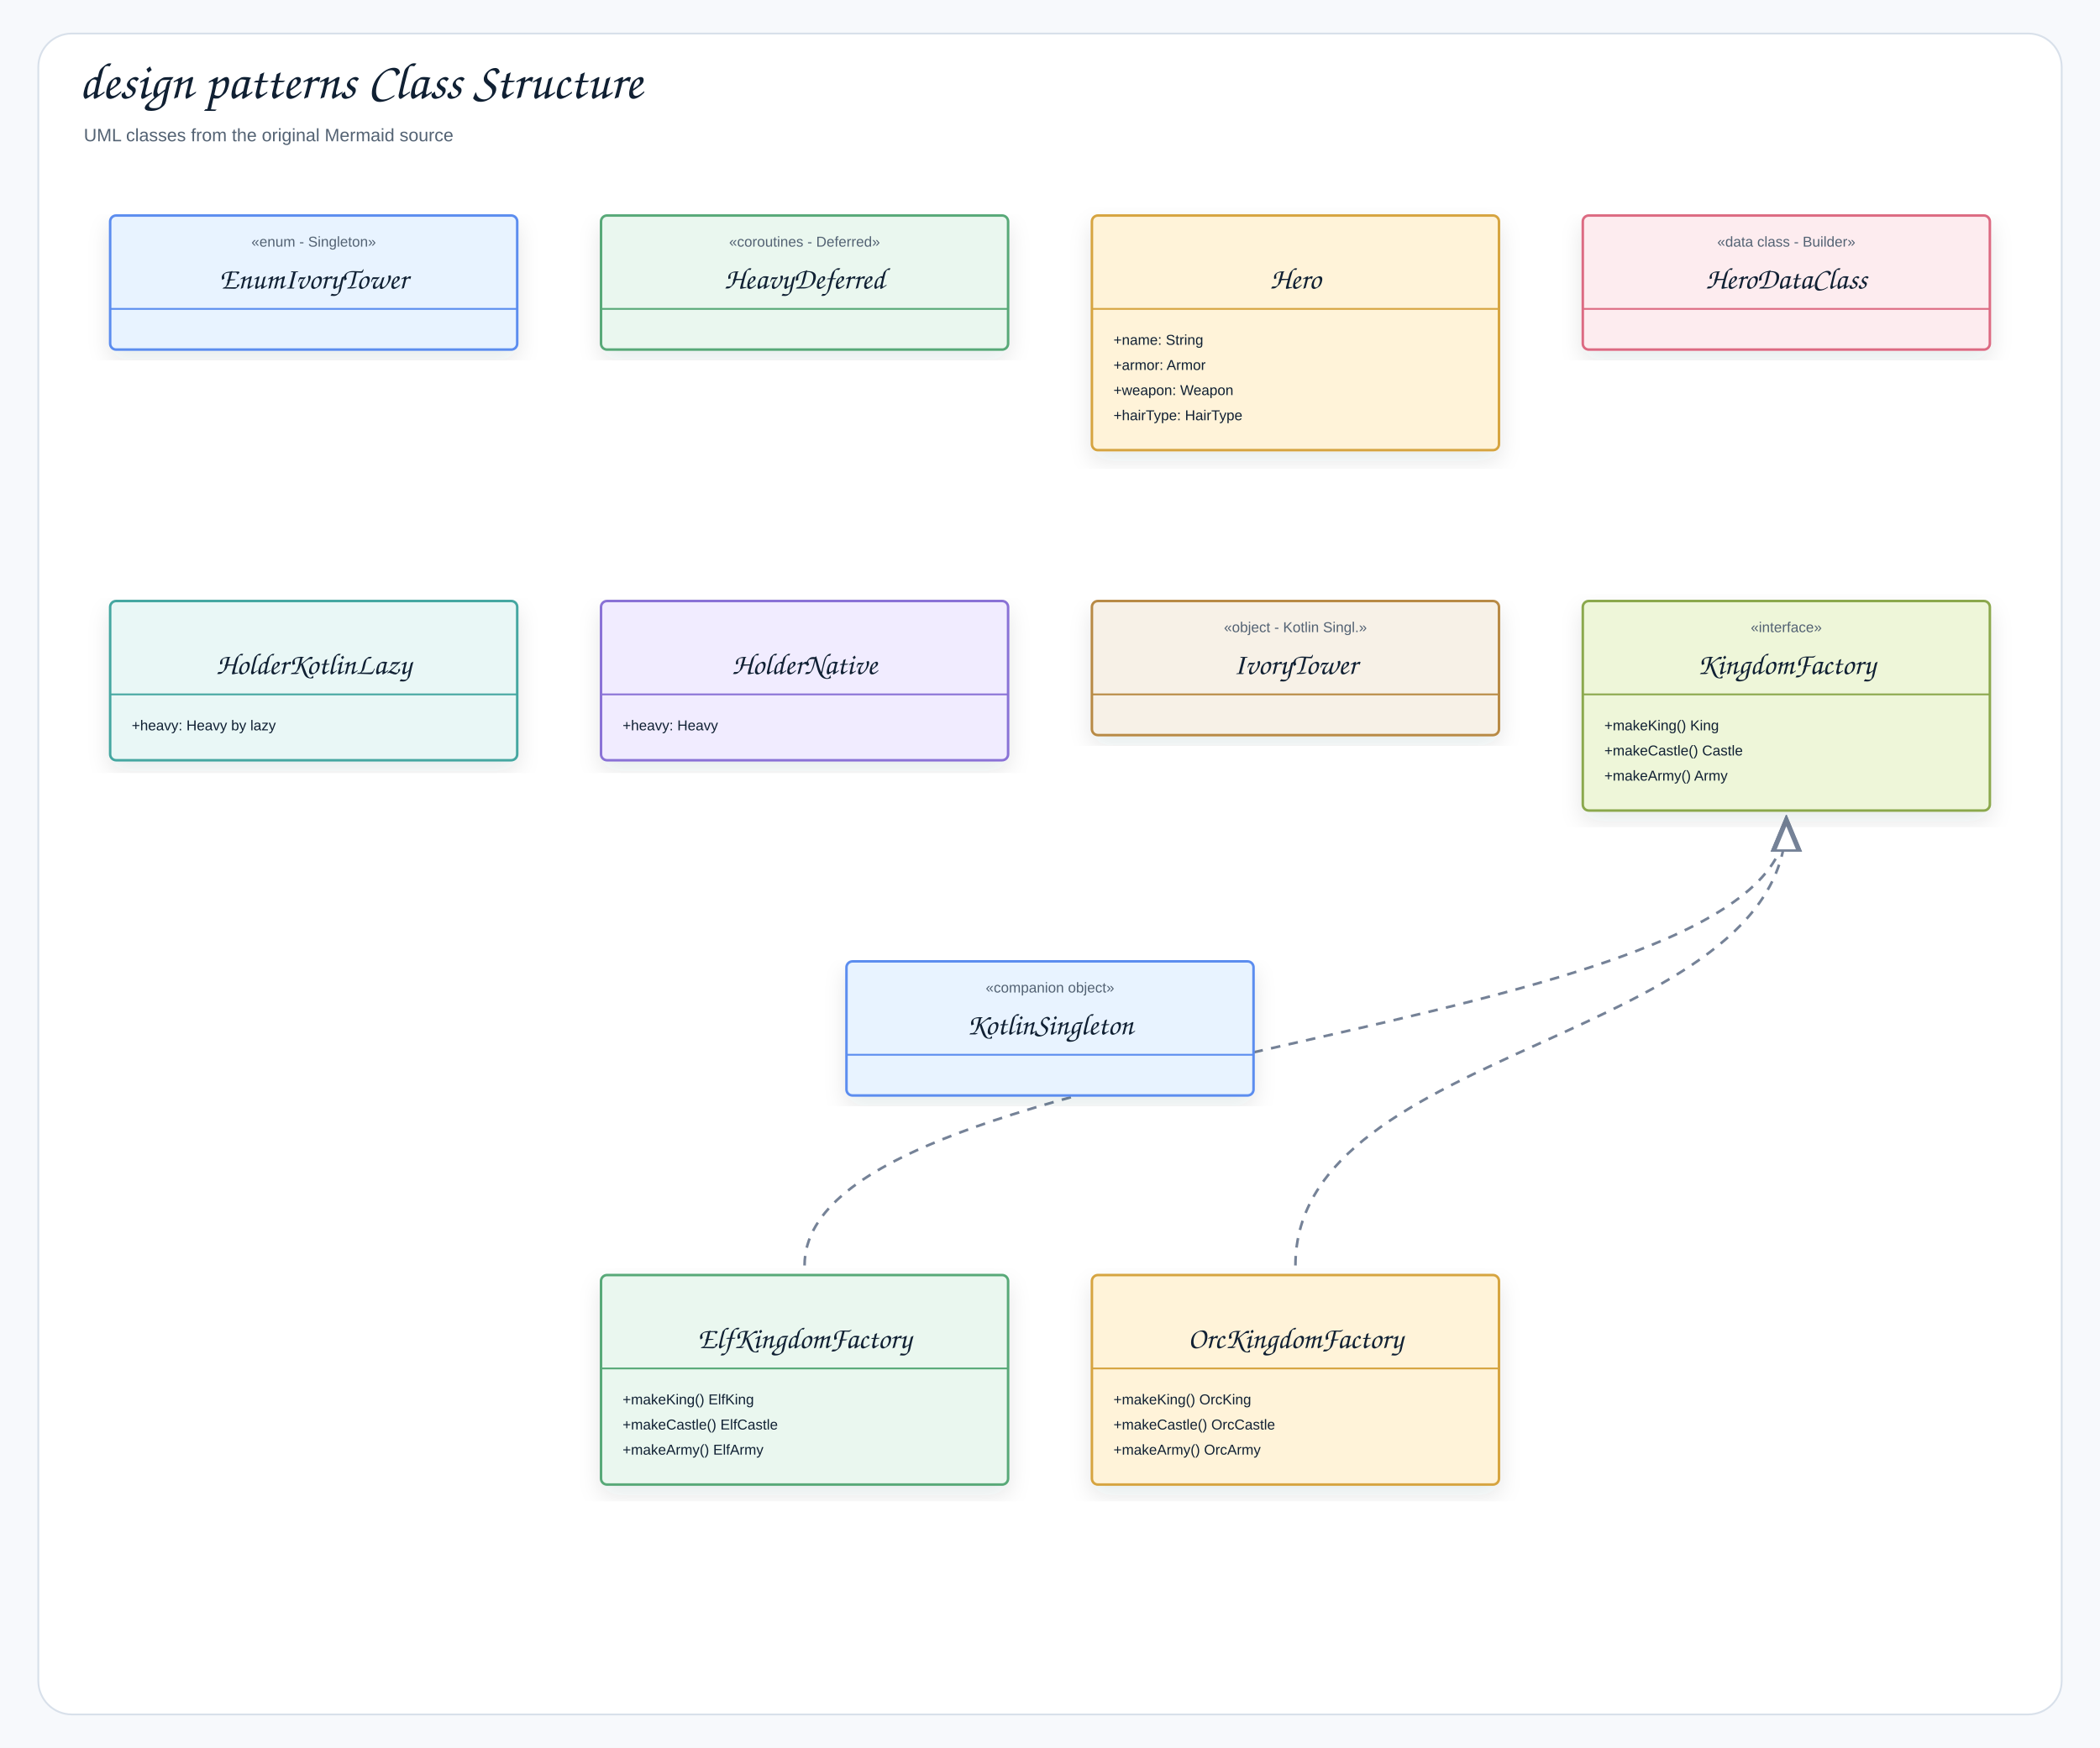
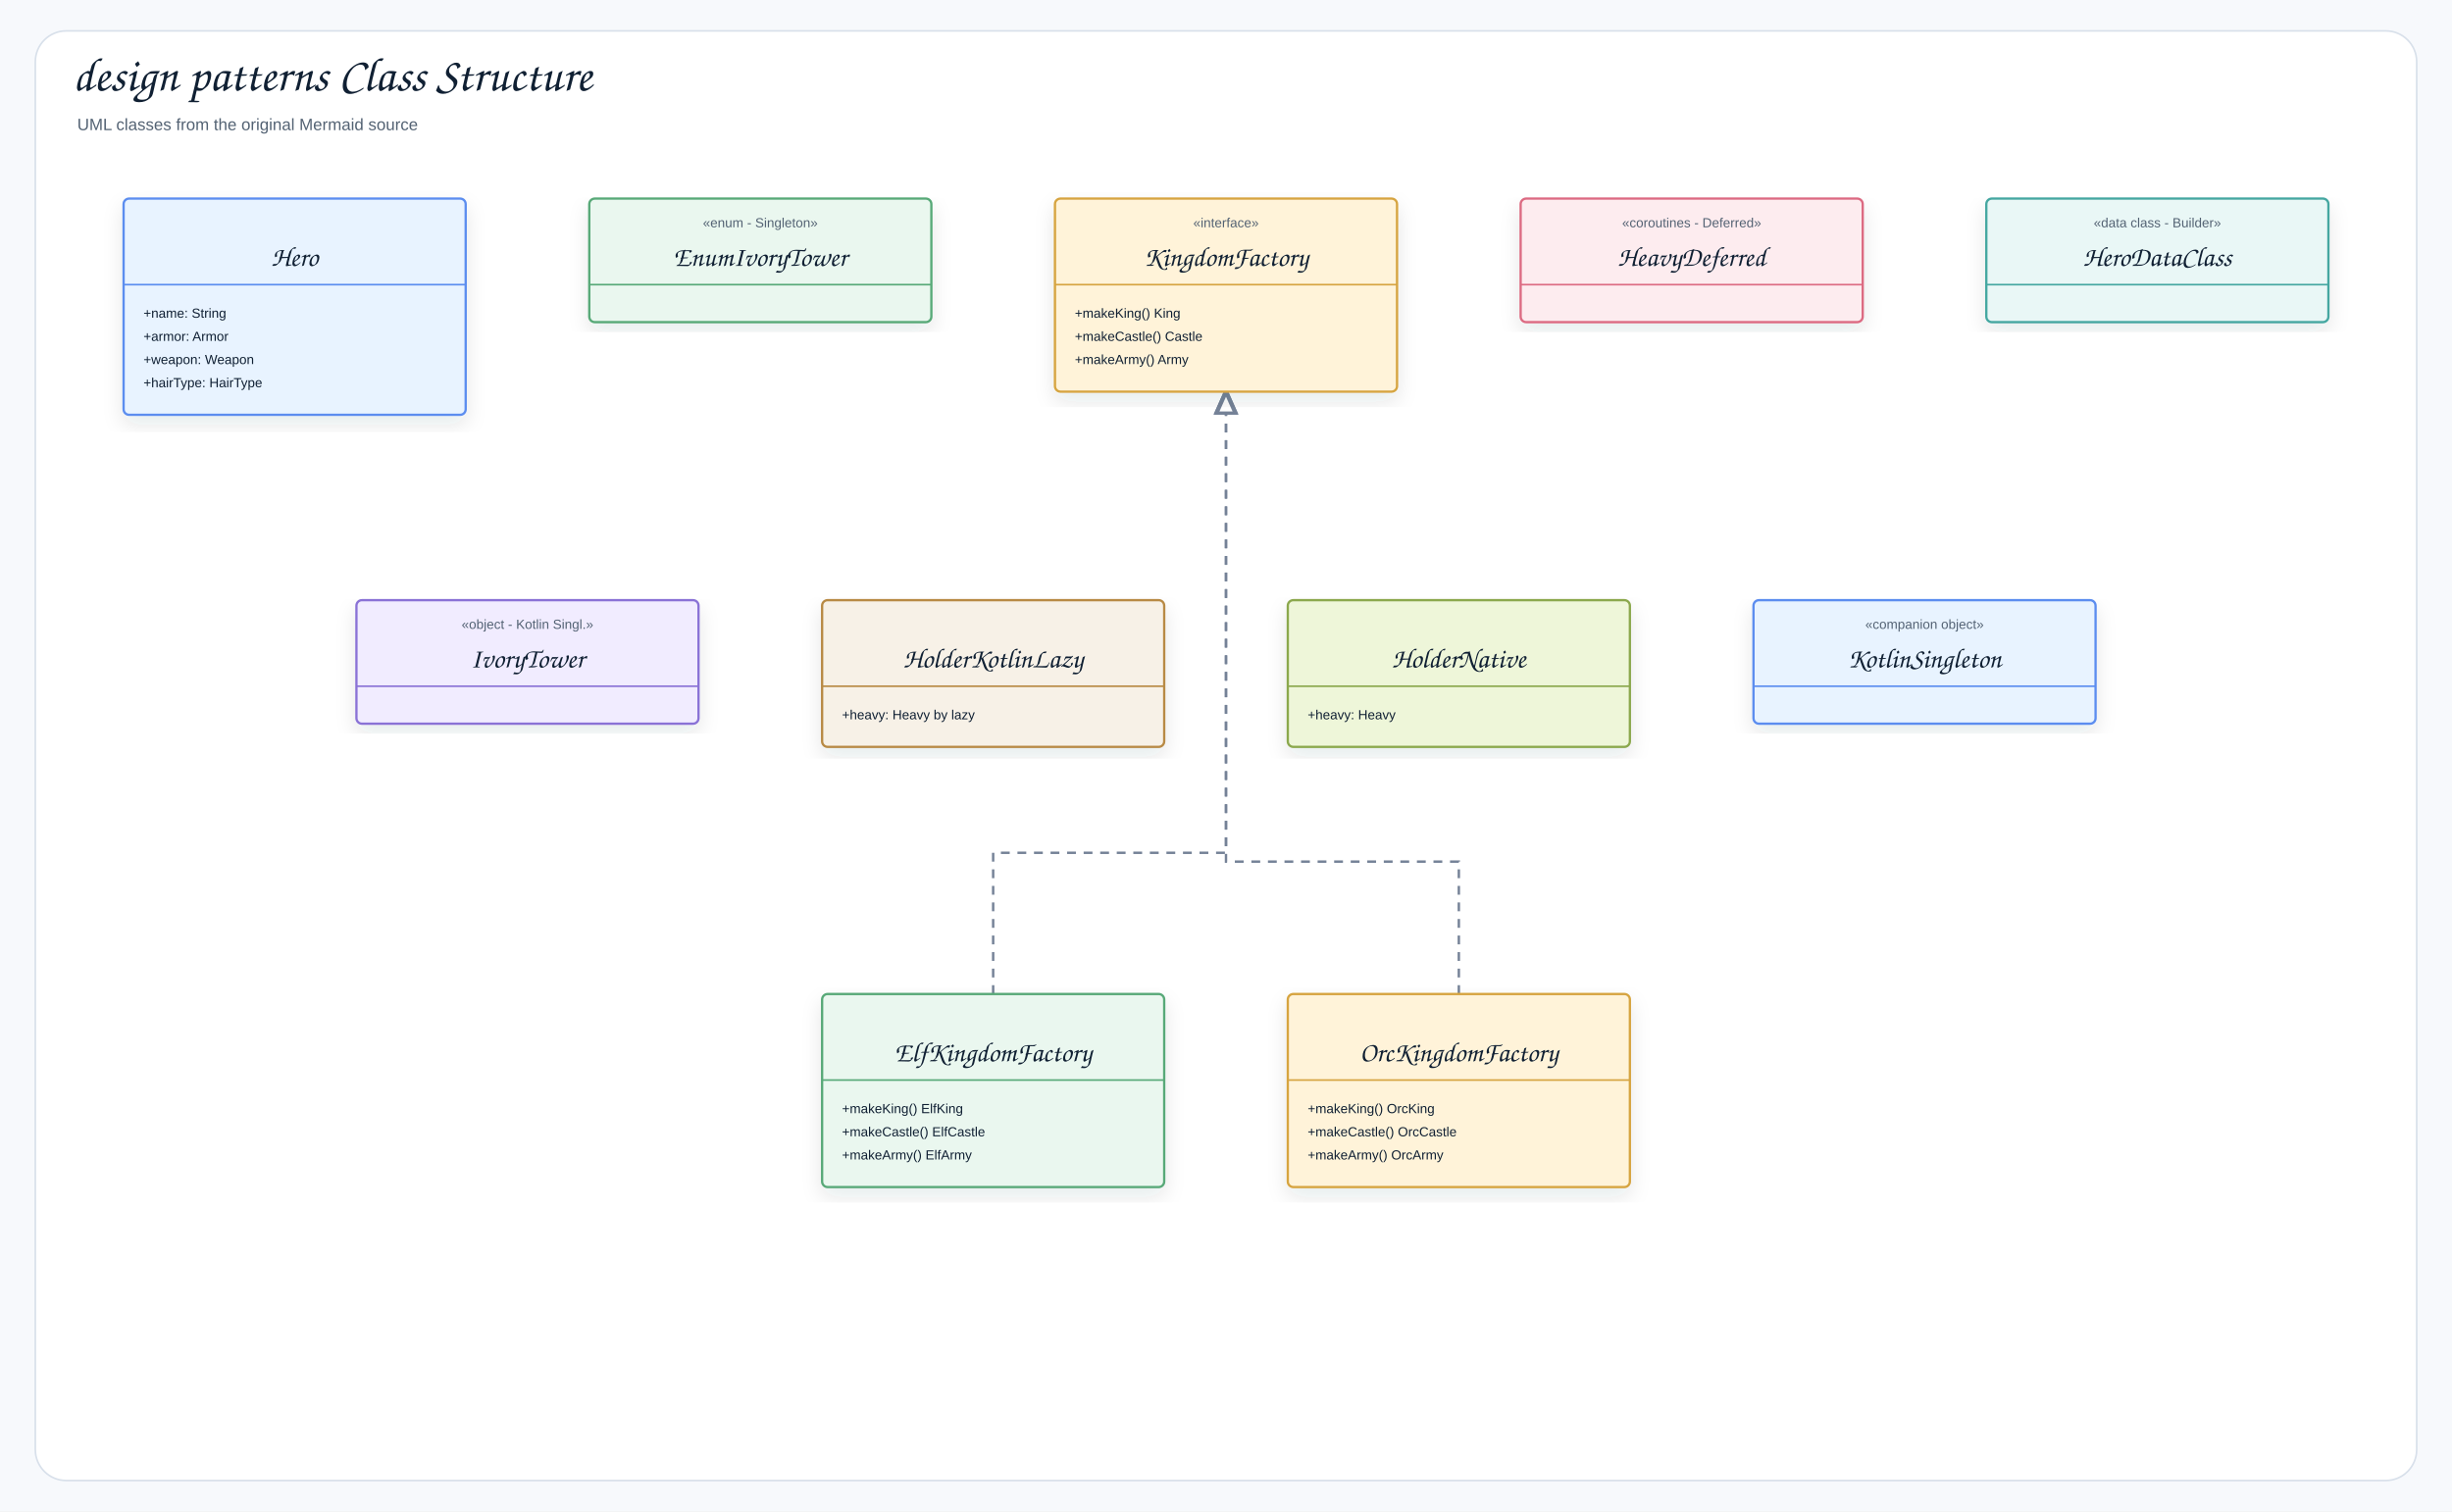
- <svg xmlns="http://www.w3.org/2000/svg" width="1754" height="1460" viewBox="0 0 1754 1460" role="img" aria-label="design patterns Class Structure">
+ <svg xmlns="http://www.w3.org/2000/svg" width="2222" height="1370" viewBox="0 0 2222 1370" role="img" aria-label="design patterns Class Structure">
  <defs>
    <filter id="shadow" x="-8%" y="-8%" width="116%" height="116%">
      <feDropShadow dx="0" dy="8" stdDeviation="9" flood-color="#1f2937" flood-opacity="0.10" />
    </filter>
-     <marker id="openArrow" markerWidth="12" markerHeight="10" refX="10" refY="5" orient="auto" markerUnits="strokeWidth">
-       <path d="M 1 1 L 10 5 L 1 9" fill="none" stroke="#758297" stroke-width="1.8" stroke-linecap="round" stroke-linejoin="round" />
+     <marker id="openArrow" markerWidth="10" markerHeight="8" refX="8.5" refY="4" orient="auto" markerUnits="strokeWidth">
+       <path d="M 1 1 L 8.5 4 L 1 7" fill="none" stroke="#758297" stroke-width="1.7" stroke-linecap="round" stroke-linejoin="round" />
    </marker>
-     <marker id="inherit" markerWidth="14" markerHeight="12" refX="12" refY="6" orient="auto" markerUnits="strokeWidth">
-       <path d="M 0 1 L 12 6 L 0 11 Z" fill="#ffffff" stroke="#758297" stroke-width="1.8" />
+     <marker id="inherit" markerWidth="11" markerHeight="10" refX="9.5" refY="5" orient="auto" markerUnits="strokeWidth">
+       <path d="M 0.5 1 L 9.5 5 L 0.5 9 Z" fill="#ffffff" stroke="#758297" stroke-width="1.7" />
    </marker>
    <style>
    .canvas{fill:#f7f9fc}.frame{fill:#fff;stroke:#d8e0ea;stroke-width:1.5}
    .title{font-family:"Architects Daughter","Comic Sans MS","Comic Sans",cursive;font-size:43px;font-weight:400;fill:#102033}
    .subtitle{font-family:"Comic Sans MS","Comic Sans","Comic Neue",Arial,sans-serif;font-size:15px;font-weight:400;fill:#536273}
    .label{font-family:"Architects Daughter","Comic Sans MS","Comic Sans",cursive;font-size:25px;font-weight:400;fill:#102033}
    .smallLabel{font-family:"Architects Daughter","Comic Sans MS","Comic Sans",cursive;font-size:21px;font-weight:400;fill:#102033}
    .mono{font-family:"Comic Sans MS","Comic Sans","Comic Neue",Arial,sans-serif;font-size:12px;font-weight:400;fill:#102033}
    .small{font-family:"Comic Sans MS","Comic Sans","Comic Neue",Arial,sans-serif;font-size:12px;font-weight:400;fill:#536273}
    .strong{font-family:"Comic Sans MS","Comic Sans","Comic Neue",Arial,sans-serif;font-size:13px;font-weight:400;fill:#102033}
    .card{stroke-width:2.1;filter:url(#shadow)}.compartment{stroke-width:1.5;fill:none}
    .line{stroke:#758297;stroke-width:2.1;fill:none;marker-end:url(#openArrow)}
    .plainLine{stroke:#758297;stroke-width:2.1;fill:none}
    .dashed{stroke:#758297;stroke-width:2.1;stroke-dasharray:7 6;fill:none;marker-end:url(#openArrow)}
    .inheritLine{stroke:#758297;stroke-width:2.2;fill:none;marker-end:url(#inherit)}
    .implLine{stroke:#758297;stroke-width:2.2;stroke-dasharray:8 7;fill:none;marker-end:url(#inherit)}
  </style>
  </defs>
-   <rect class="canvas" width="1754" height="1460" />
-   <rect class="frame" x="32" y="28" width="1690" height="1404" rx="28" />
+   <rect class="canvas" width="2222" height="1370" />
+   <rect class="frame" x="32" y="28" width="2158" height="1314" rx="28" />
  <text class="title" x="66" y="82">design patterns Class Structure</text>
  <text class="subtitle" x="70" y="118">UML classes from the original Mermaid source</text>
-   <path class="implLine" d="M1082 1057 C1082 871 1492 871 1492 685" />
-   <path class="implLine" d="M672 1057 C672 871 1492 871 1492 685" />
-   <g transform="translate(92,180)">
-     <rect class="card" x="0" y="0" width="340" height="112" rx="5" fill="#E8F3FF" stroke="#5B8DEF" />
-     <line class="compartment" x1="0" y1="78" x2="340" y2="78" stroke="#5B8DEF" />
-     <text class="small" x="170" y="26" text-anchor="middle">«enum - Singleton»</text>
-     <text class="label" x="170" y="61" text-anchor="middle">EnumIvoryTower</text>
-   </g>
-   <g transform="translate(502,180)">
-     <rect class="card" x="0" y="0" width="340" height="112" rx="5" fill="#EAF7EF" stroke="#58A978" />
-     <line class="compartment" x1="0" y1="78" x2="340" y2="78" stroke="#58A978" />
-     <text class="small" x="170" y="26" text-anchor="middle">«coroutines - Deferred»</text>
-     <text class="label" x="170" y="61" text-anchor="middle">HeavyDeferred</text>
-   </g>
-   <g transform="translate(912,180)">
-     <rect class="card" x="0" y="0" width="340" height="196" rx="5" fill="#FFF3D9" stroke="#D6A441" />
-     <line class="compartment" x1="0" y1="78" x2="340" y2="78" stroke="#D6A441" />
-     <text class="small" x="170" y="26" text-anchor="middle" />
-     <text class="label" x="170" y="61" text-anchor="middle">Hero</text>
+   <path class="implLine" d="M1322 901 L1322 781 L1111 781 L1111 355" />
+   <path class="implLine" d="M900 901 L900 773 L1111 773 L1111 355" />
+   <g transform="translate(112,180)">
+     <rect class="card" x="0" y="0" width="310" height="196" rx="5" fill="#E8F3FF" stroke="#5B8DEF" />
+     <line class="compartment" x1="0" y1="78" x2="310" y2="78" stroke="#5B8DEF" />
+     <text class="small" x="155" y="26" text-anchor="middle" />
+     <text class="label" x="155" y="61" text-anchor="middle">Hero</text>
    <text class="mono" x="18" y="108">+name: String</text>
    <text class="mono" x="18" y="129">+armor: Armor</text>
    <text class="mono" x="18" y="150">+weapon: Weapon</text>
    <text class="mono" x="18" y="171">+hairType: HairType</text>
  </g>
-   <g transform="translate(1322,180)">
-     <rect class="card" x="0" y="0" width="340" height="112" rx="5" fill="#FDECEF" stroke="#DC6B82" />
-     <line class="compartment" x1="0" y1="78" x2="340" y2="78" stroke="#DC6B82" />
-     <text class="small" x="170" y="26" text-anchor="middle">«data class - Builder»</text>
-     <text class="label" x="170" y="61" text-anchor="middle">HeroDataClass</text>
+   <g transform="translate(534,180)">
+     <rect class="card" x="0" y="0" width="310" height="112" rx="5" fill="#EAF7EF" stroke="#58A978" />
+     <line class="compartment" x1="0" y1="78" x2="310" y2="78" stroke="#58A978" />
+     <text class="small" x="155" y="26" text-anchor="middle">«enum - Singleton»</text>
+     <text class="label" x="155" y="61" text-anchor="middle">EnumIvoryTower</text>
  </g>
-   <g transform="translate(92,502)">
-     <rect class="card" x="0" y="0" width="340" height="133" rx="5" fill="#E9F7F6" stroke="#45A7A1" />
-     <line class="compartment" x1="0" y1="78" x2="340" y2="78" stroke="#45A7A1" />
-     <text class="small" x="170" y="26" text-anchor="middle" />
-     <text class="label" x="170" y="61" text-anchor="middle">HolderKotlinLazy</text>
-     <text class="mono" x="18" y="108">+heavy: Heavy by lazy</text>
-   </g>
-   <g transform="translate(502,502)">
-     <rect class="card" x="0" y="0" width="340" height="133" rx="5" fill="#F1ECFF" stroke="#8A72D6" />
-     <line class="compartment" x1="0" y1="78" x2="340" y2="78" stroke="#8A72D6" />
-     <text class="small" x="170" y="26" text-anchor="middle" />
-     <text class="label" x="170" y="61" text-anchor="middle">HolderNative</text>
-     <text class="mono" x="18" y="108">+heavy: Heavy</text>
-   </g>
-   <g transform="translate(912,502)">
-     <rect class="card" x="0" y="0" width="340" height="112" rx="5" fill="#F7F1E7" stroke="#B88A44" />
-     <line class="compartment" x1="0" y1="78" x2="340" y2="78" stroke="#B88A44" />
-     <text class="small" x="170" y="26" text-anchor="middle">«object - Kotlin Singl.»</text>
-     <text class="label" x="170" y="61" text-anchor="middle">IvoryTower</text>
-   </g>
-   <g transform="translate(1322,502)">
-     <rect class="card" x="0" y="0" width="340" height="175" rx="5" fill="#EEF6D9" stroke="#8BA84D" />
-     <line class="compartment" x1="0" y1="78" x2="340" y2="78" stroke="#8BA84D" />
-     <text class="small" x="170" y="26" text-anchor="middle">«interface»</text>
-     <text class="label" x="170" y="61" text-anchor="middle">KingdomFactory</text>
+   <g transform="translate(956,180)">
+     <rect class="card" x="0" y="0" width="310" height="175" rx="5" fill="#FFF3D9" stroke="#D6A441" />
+     <line class="compartment" x1="0" y1="78" x2="310" y2="78" stroke="#D6A441" />
+     <text class="small" x="155" y="26" text-anchor="middle">«interface»</text>
+     <text class="label" x="155" y="61" text-anchor="middle">KingdomFactory</text>
    <text class="mono" x="18" y="108">+makeKing() King</text>
    <text class="mono" x="18" y="129">+makeCastle() Castle</text>
    <text class="mono" x="18" y="150">+makeArmy() Army</text>
  </g>
-   <g transform="translate(707,803)">
-     <rect class="card" x="0" y="0" width="340" height="112" rx="5" fill="#E8F3FF" stroke="#5B8DEF" />
-     <line class="compartment" x1="0" y1="78" x2="340" y2="78" stroke="#5B8DEF" />
-     <text class="small" x="170" y="26" text-anchor="middle">«companion object»</text>
-     <text class="label" x="170" y="61" text-anchor="middle">KotlinSingleton</text>
+   <g transform="translate(1378,180)">
+     <rect class="card" x="0" y="0" width="310" height="112" rx="5" fill="#FDECEF" stroke="#DC6B82" />
+     <line class="compartment" x1="0" y1="78" x2="310" y2="78" stroke="#DC6B82" />
+     <text class="small" x="155" y="26" text-anchor="middle">«coroutines - Deferred»</text>
+     <text class="label" x="155" y="61" text-anchor="middle">HeavyDeferred</text>
  </g>
-   <g transform="translate(502,1065)">
-     <rect class="card" x="0" y="0" width="340" height="175" rx="5" fill="#EAF7EF" stroke="#58A978" />
-     <line class="compartment" x1="0" y1="78" x2="340" y2="78" stroke="#58A978" />
-     <text class="small" x="170" y="26" text-anchor="middle" />
-     <text class="label" x="170" y="61" text-anchor="middle">ElfKingdomFactory</text>
+   <g transform="translate(1800,180)">
+     <rect class="card" x="0" y="0" width="310" height="112" rx="5" fill="#E9F7F6" stroke="#45A7A1" />
+     <line class="compartment" x1="0" y1="78" x2="310" y2="78" stroke="#45A7A1" />
+     <text class="small" x="155" y="26" text-anchor="middle">«data class - Builder»</text>
+     <text class="label" x="155" y="61" text-anchor="middle">HeroDataClass</text>
+   </g>
+   <g transform="translate(323,544)">
+     <rect class="card" x="0" y="0" width="310" height="112" rx="5" fill="#F1ECFF" stroke="#8A72D6" />
+     <line class="compartment" x1="0" y1="78" x2="310" y2="78" stroke="#8A72D6" />
+     <text class="small" x="155" y="26" text-anchor="middle">«object - Kotlin Singl.»</text>
+     <text class="label" x="155" y="61" text-anchor="middle">IvoryTower</text>
+   </g>
+   <g transform="translate(745,544)">
+     <rect class="card" x="0" y="0" width="310" height="133" rx="5" fill="#F7F1E7" stroke="#B88A44" />
+     <line class="compartment" x1="0" y1="78" x2="310" y2="78" stroke="#B88A44" />
+     <text class="small" x="155" y="26" text-anchor="middle" />
+     <text class="label" x="155" y="61" text-anchor="middle">HolderKotlinLazy</text>
+     <text class="mono" x="18" y="108">+heavy: Heavy by lazy</text>
+   </g>
+   <g transform="translate(1167,544)">
+     <rect class="card" x="0" y="0" width="310" height="133" rx="5" fill="#EEF6D9" stroke="#8BA84D" />
+     <line class="compartment" x1="0" y1="78" x2="310" y2="78" stroke="#8BA84D" />
+     <text class="small" x="155" y="26" text-anchor="middle" />
+     <text class="label" x="155" y="61" text-anchor="middle">HolderNative</text>
+     <text class="mono" x="18" y="108">+heavy: Heavy</text>
+   </g>
+   <g transform="translate(1589,544)">
+     <rect class="card" x="0" y="0" width="310" height="112" rx="5" fill="#E8F3FF" stroke="#5B8DEF" />
+     <line class="compartment" x1="0" y1="78" x2="310" y2="78" stroke="#5B8DEF" />
+     <text class="small" x="155" y="26" text-anchor="middle">«companion object»</text>
+     <text class="label" x="155" y="61" text-anchor="middle">KotlinSingleton</text>
+   </g>
+   <g transform="translate(745,901)">
+     <rect class="card" x="0" y="0" width="310" height="175" rx="5" fill="#EAF7EF" stroke="#58A978" />
+     <line class="compartment" x1="0" y1="78" x2="310" y2="78" stroke="#58A978" />
+     <text class="small" x="155" y="26" text-anchor="middle" />
+     <text class="label" x="155" y="61" text-anchor="middle">ElfKingdomFactory</text>
    <text class="mono" x="18" y="108">+makeKing() ElfKing</text>
    <text class="mono" x="18" y="129">+makeCastle() ElfCastle</text>
    <text class="mono" x="18" y="150">+makeArmy() ElfArmy</text>
  </g>
-   <g transform="translate(912,1065)">
-     <rect class="card" x="0" y="0" width="340" height="175" rx="5" fill="#FFF3D9" stroke="#D6A441" />
-     <line class="compartment" x1="0" y1="78" x2="340" y2="78" stroke="#D6A441" />
-     <text class="small" x="170" y="26" text-anchor="middle" />
-     <text class="label" x="170" y="61" text-anchor="middle">OrcKingdomFactory</text>
+   <g transform="translate(1167,901)">
+     <rect class="card" x="0" y="0" width="310" height="175" rx="5" fill="#FFF3D9" stroke="#D6A441" />
+     <line class="compartment" x1="0" y1="78" x2="310" y2="78" stroke="#D6A441" />
+     <text class="small" x="155" y="26" text-anchor="middle" />
+     <text class="label" x="155" y="61" text-anchor="middle">OrcKingdomFactory</text>
    <text class="mono" x="18" y="108">+makeKing() OrcKing</text>
    <text class="mono" x="18" y="129">+makeCastle() OrcCastle</text>
    <text class="mono" x="18" y="150">+makeArmy() OrcArmy</text>
  </g>
</svg>
